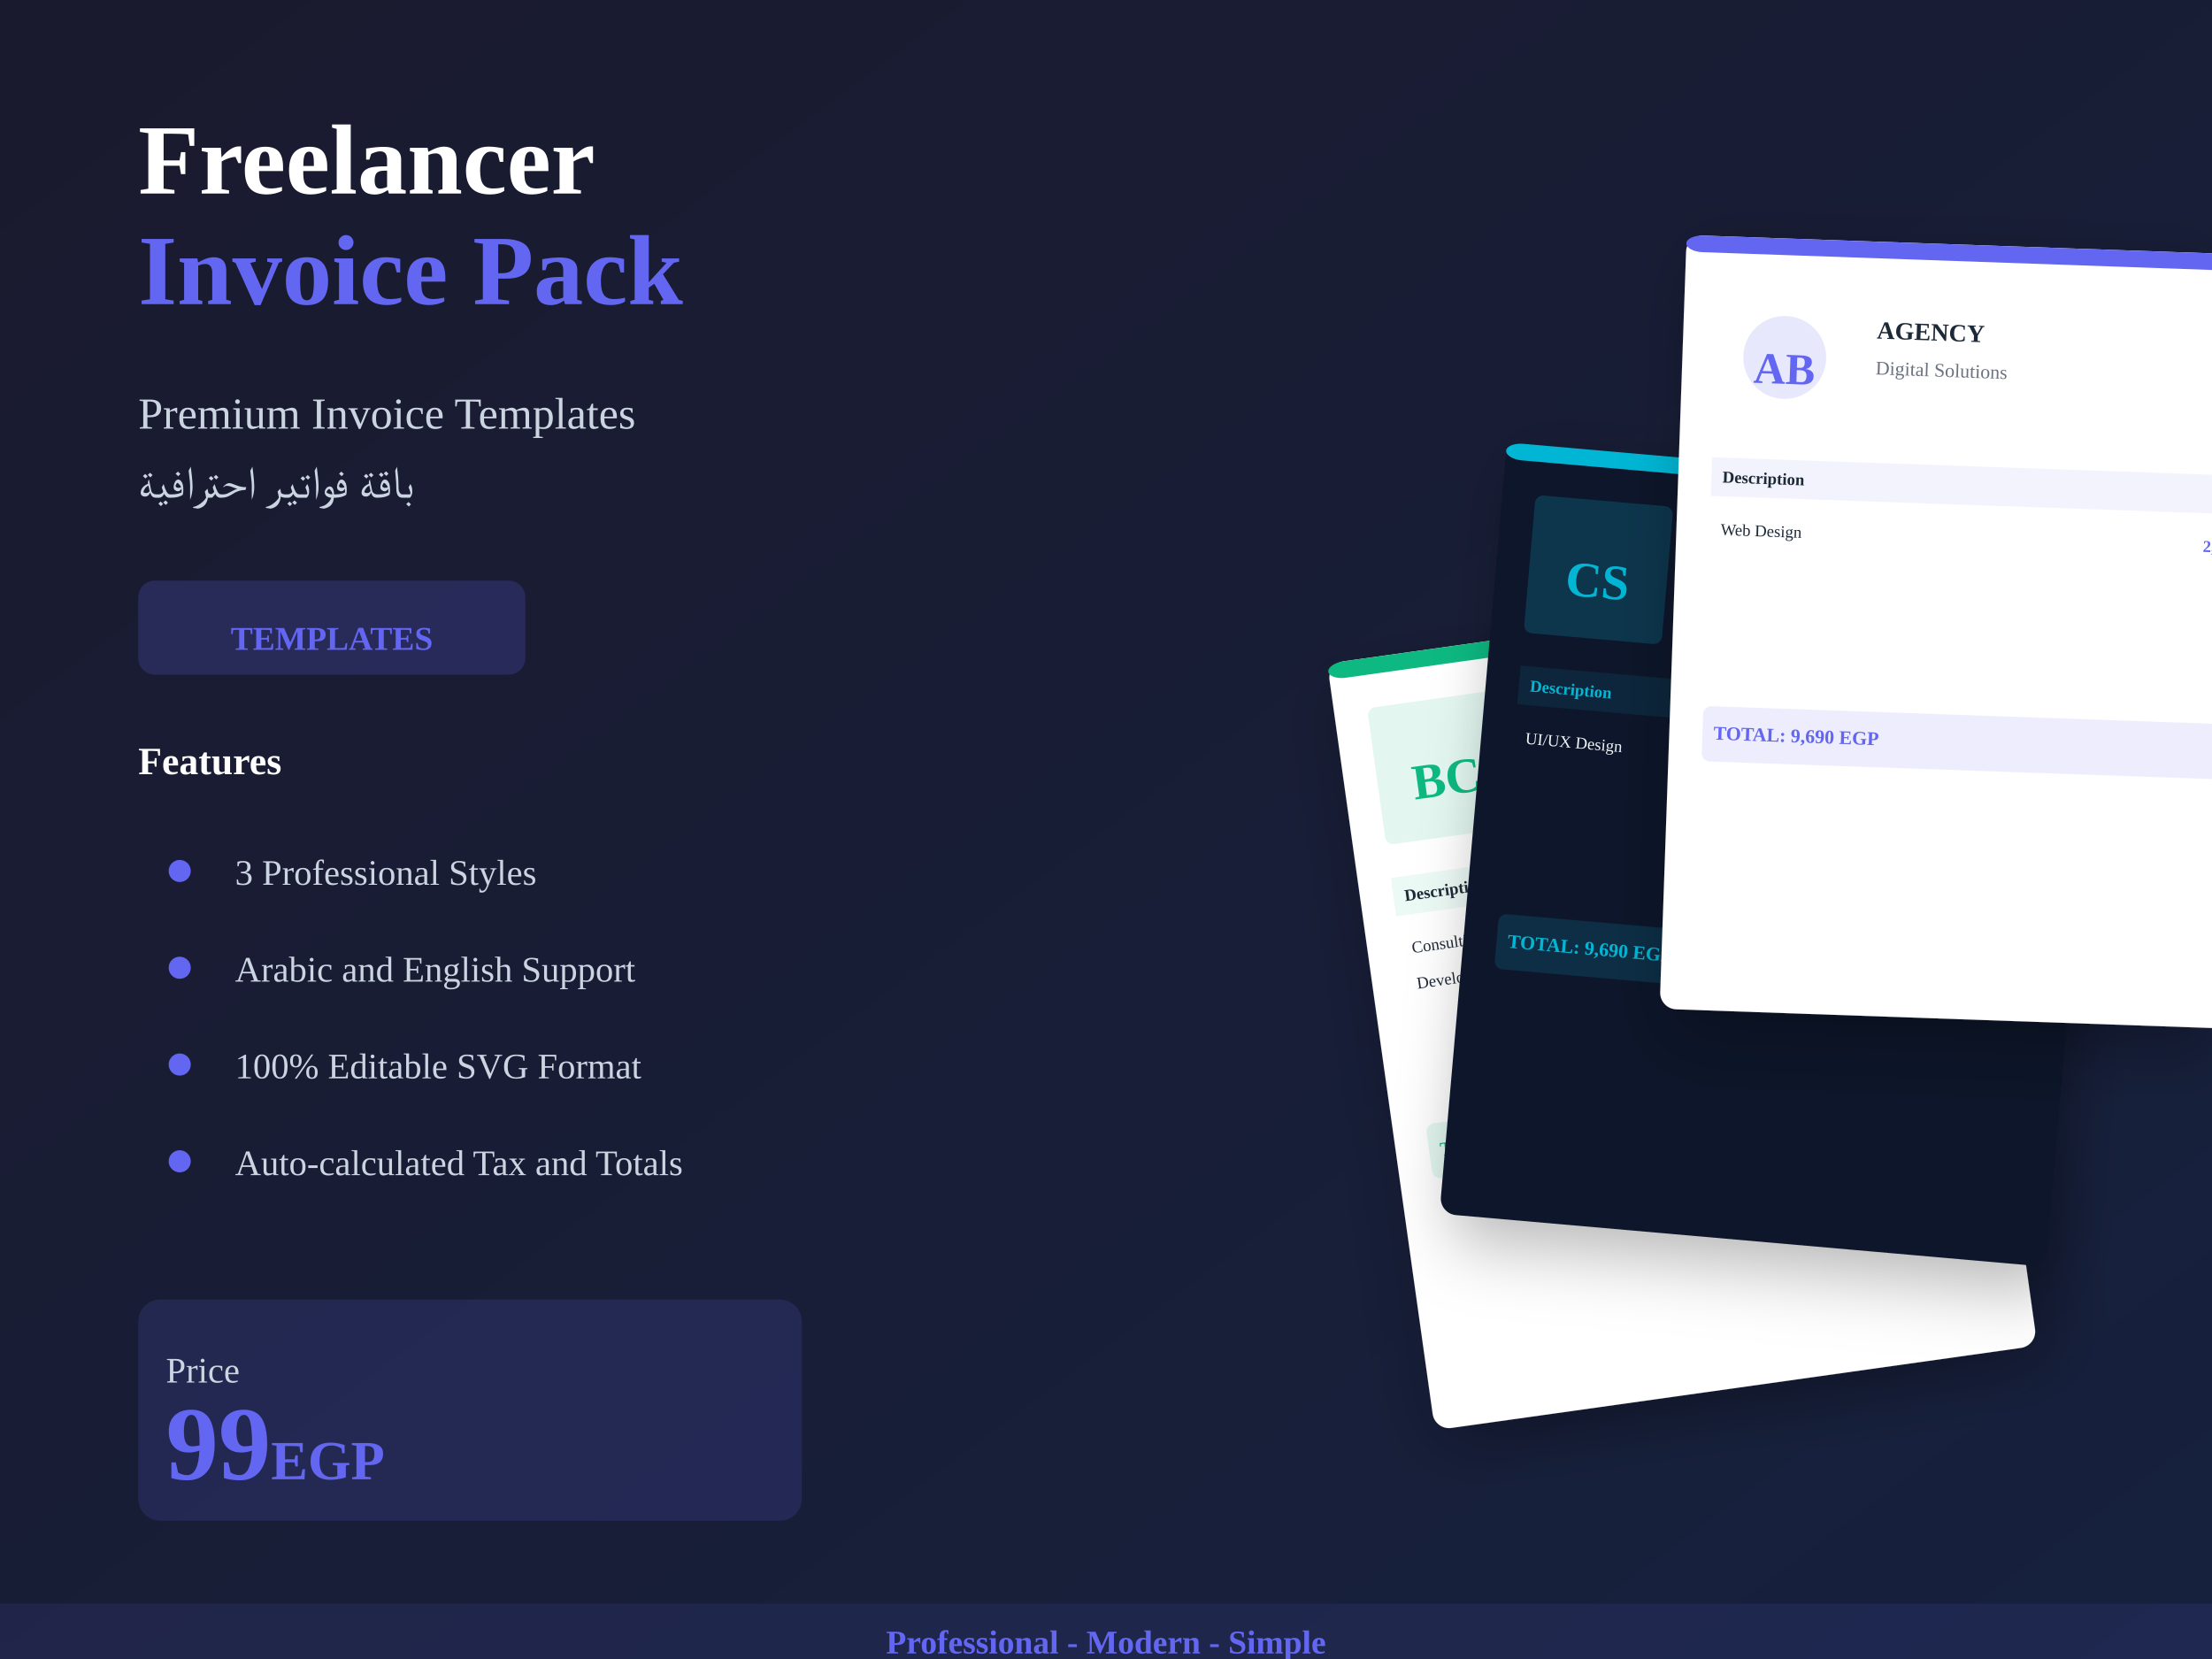
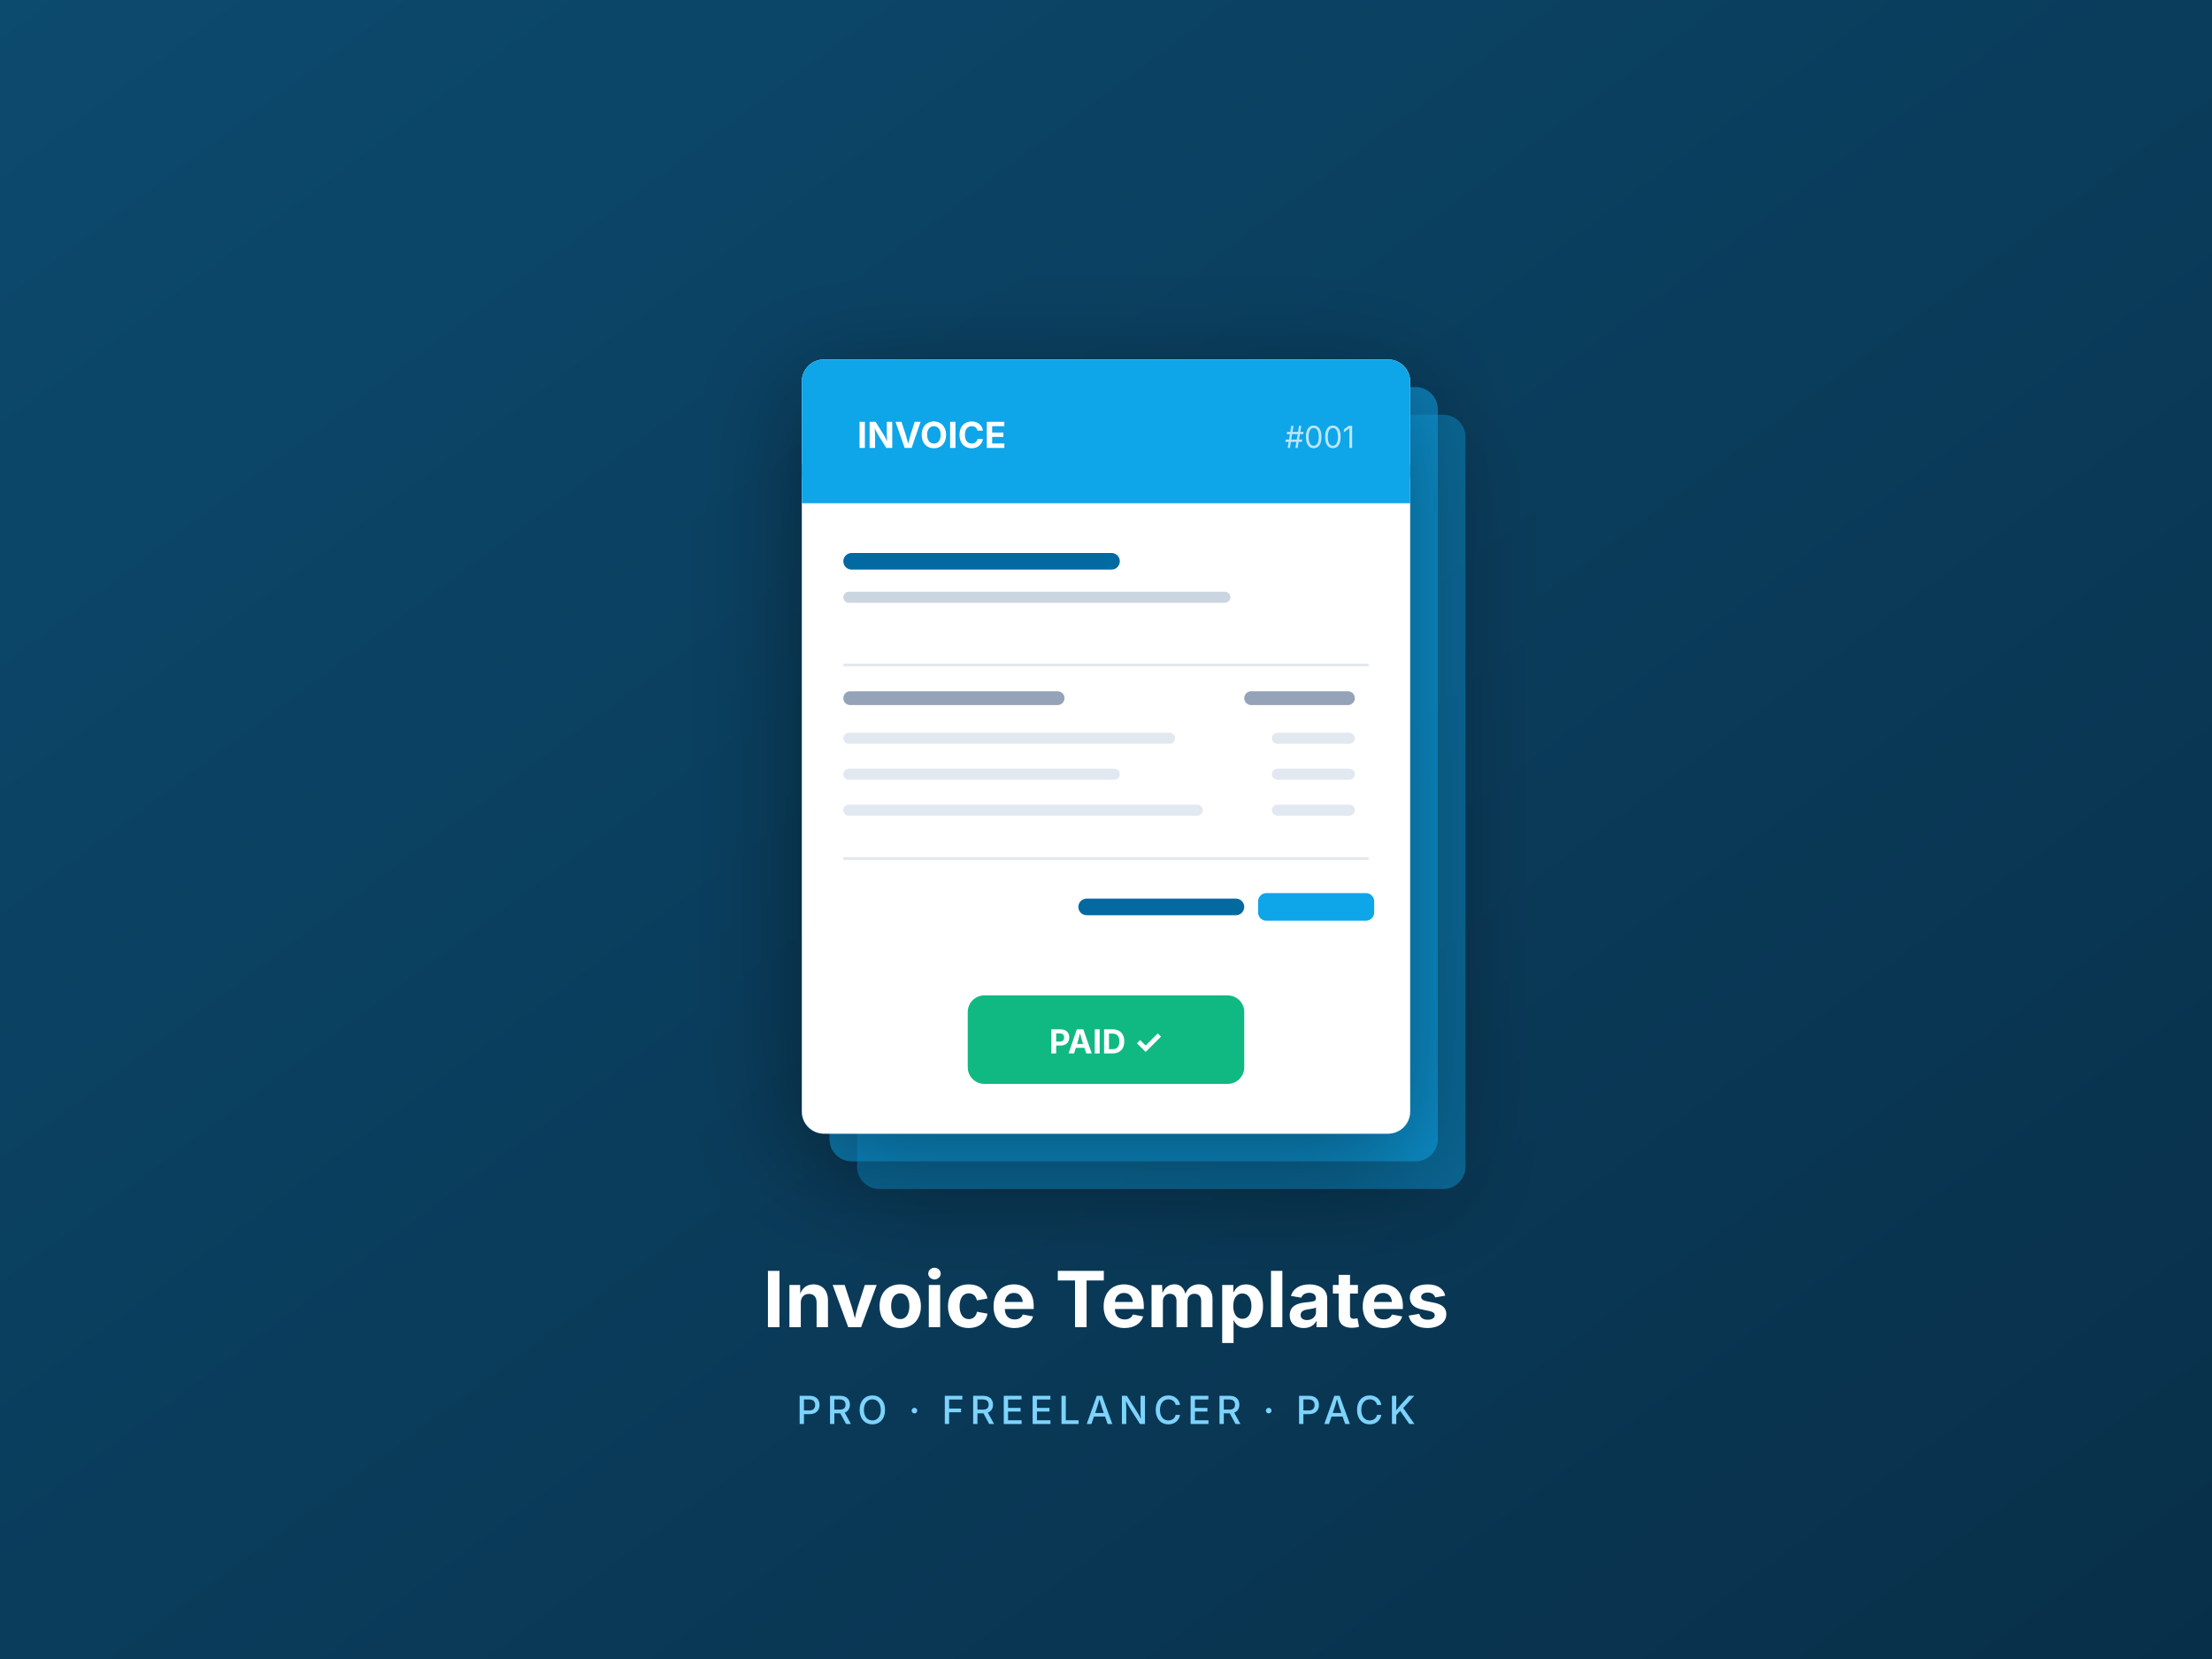
- <svg xmlns="http://www.w3.org/2000/svg" width="800" height="600" viewBox="0 0 800 600">
+ <svg xmlns="http://www.w3.org/2000/svg" viewBox="0 0 800 600">
  <defs>
-     <linearGradient id="bgGradient" x1="0%" y1="0%" x2="100%" y2="100%">
-       <stop offset="0%" style="stop-color:#1a1a2e;stop-opacity:1" />
-       <stop offset="100%" style="stop-color:#16213e;stop-opacity:1" />
+     <linearGradient id="bg" x1="0%" y1="0%" x2="100%" y2="100%">
+       <stop offset="0%" stop-color="#0c4a6e" />
+       <stop offset="100%" stop-color="#082f49" />
    </linearGradient>
-     <filter id="shadow" x="-50%" y="-50%" width="200%" height="200%">
-       <feDropShadow dx="8" dy="12" stdDeviation="15" flood-opacity="0.4" flood-color="#000000" />
-     </filter>
-     <filter id="cardShadow" x="-50%" y="-50%" width="200%" height="200%">
-       <feDropShadow dx="4" dy="8" stdDeviation="12" flood-opacity="0.3" flood-color="#000000" />
-     </filter>
  </defs>
-   <rect width="800" height="600" fill="url(#bgGradient)" />
-   <g>
-     <text x="50" y="70" font-size="36" font-weight="bold" fill="#ffffff">Freelancer</text>
-     <text x="50" y="110" font-size="36" font-weight="bold" fill="#6366f1">Invoice Pack</text>
-     <text x="50" y="155" font-size="16" fill="#cbd5e1">Premium Invoice Templates</text>
-     <text x="50" y="180" font-size="16" fill="#cbd5e1">باقة فواتير احترافية</text>
-     <rect x="50" y="210" width="140" height="34" fill="#6366f1" opacity="0.2" rx="6" />
-     <text x="120" y="235" font-size="12" font-weight="bold" fill="#6366f1" text-anchor="middle">TEMPLATES</text>
-     <text x="50" y="280" font-size="14" font-weight="bold" fill="#ffffff">Features</text>
-     <circle cx="65" cy="315" r="4" fill="#6366f1" />
-     <text x="85" y="320" font-size="13" fill="#cbd5e1">3 Professional Styles</text>
-     <circle cx="65" cy="350" r="4" fill="#6366f1" />
-     <text x="85" y="355" font-size="13" fill="#cbd5e1">Arabic and English Support</text>
-     <circle cx="65" cy="385" r="4" fill="#6366f1" />
-     <text x="85" y="390" font-size="13" fill="#cbd5e1">100% Editable SVG Format</text>
-     <circle cx="65" cy="420" r="4" fill="#6366f1" />
-     <text x="85" y="425" font-size="13" fill="#cbd5e1">Auto-calculated Tax and Totals</text>
-     <rect x="50" y="470" width="240" height="80" fill="#6366f1" opacity="0.15" rx="8" />
-     <text x="60" y="500" font-size="13" fill="#cbd5e1">Price</text>
-     <text x="60" y="535" font-size="38" font-weight="bold" fill="#6366f1">99<tspan font-size="20"> EGP</tspan>
-     </text>
+   <rect width="800" height="600" fill="url(#bg)" />
+   <g transform="translate(290, 130)">
+     <rect x="20" y="20" width="220" height="280" rx="8" fill="#0ea5e9" opacity="0.4" filter="drop-shadow(0 8px 16px rgba(0,0,0,0.3))" />
+     <rect x="10" y="10" width="220" height="280" rx="8" fill="#0ea5e9" opacity="0.6" />
+     <rect x="0" y="0" width="220" height="280" rx="8" fill="#fff" filter="drop-shadow(0 10px 20px rgba(0,0,0,0.4))" />
+     <rect x="0" y="0" width="220" height="50" rx="8" fill="#0ea5e9" />
+     <rect x="0" y="38" width="220" height="14" fill="#0ea5e9" />
+     <text x="20" y="32" font-family="Inter, sans-serif" font-size="13" font-weight="700" fill="#fff">INVOICE</text>
+     <text x="200" y="32" font-family="Inter, sans-serif" font-size="11" fill="#bae6fd" text-anchor="end">#001</text>
+     <rect x="15" y="70" width="100" height="6" rx="3" fill="#0369a1" />
+     <rect x="15" y="84" width="140" height="4" rx="2" fill="#cbd5e1" />
+     <rect x="15" y="110" width="190" height="1" fill="#e2e8f0" />
+     <rect x="15" y="120" width="80" height="5" rx="2.5" fill="#94a3b8" />
+     <rect x="160" y="120" width="40" height="5" rx="2.5" fill="#94a3b8" />
+     <rect x="15" y="135" width="120" height="4" rx="2" fill="#e2e8f0" />
+     <rect x="170" y="135" width="30" height="4" rx="2" fill="#e2e8f0" />
+     <rect x="15" y="148" width="100" height="4" rx="2" fill="#e2e8f0" />
+     <rect x="170" y="148" width="30" height="4" rx="2" fill="#e2e8f0" />
+     <rect x="15" y="161" width="130" height="4" rx="2" fill="#e2e8f0" />
+     <rect x="170" y="161" width="30" height="4" rx="2" fill="#e2e8f0" />
+     <rect x="15" y="180" width="190" height="1" fill="#e2e8f0" />
+     <rect x="100" y="195" width="60" height="6" rx="3" fill="#0369a1" />
+     <rect x="165" y="193" width="42" height="10" rx="3" fill="#0ea5e9" />
+     <rect x="60" y="230" width="100" height="32" rx="6" fill="#10b981" />
+     <text x="110" y="251" font-family="Inter, sans-serif" font-size="12" font-weight="700" fill="#fff" text-anchor="middle">PAID ✓</text>
  </g>
-   <g transform="translate(480, 240) rotate(-8)" filter="url(#cardShadow)">
-     <rect width="220" height="280" fill="#ffffff" rx="6" />
-     <rect width="220" height="6" fill="#10b981" rx="6" />
-     <rect x="12" y="18" width="50" height="50" fill="#10b981" opacity="0.12" rx="3" />
-     <text x="37" y="48" font-size="18" font-weight="bold" fill="#10b981" text-anchor="middle" dominant-baseline="middle">BC</text>
-     <text x="70" y="35" font-size="9" font-weight="bold" fill="#1f2937">BC GROUP</text>
-     <text x="70" y="48" font-size="7" fill="#6b7280">Professional Services</text>
-     <text x="200" y="35" font-size="7" fill="#10b981" text-anchor="end" font-weight="bold">INV-2024</text>
-     <rect x="12" y="80" width="196" height="14" fill="#10b981" opacity="0.08" />
-     <text x="16" y="89" font-size="6" font-weight="bold" fill="#1f2937">Description</text>
-     <text x="160" y="89" font-size="6" font-weight="bold" fill="#1f2937" text-anchor="end">Amount</text>
-     <text x="16" y="108" font-size="6" fill="#1f2937">Consulting Services</text>
-     <text x="204" y="108" font-size="6" fill="#10b981" text-anchor="end" font-weight="bold">5,000</text>
-     <text x="16" y="121" font-size="6" fill="#1f2937">Development Hours</text>
-     <text x="204" y="121" font-size="6" fill="#10b981" text-anchor="end" font-weight="bold">8,000</text>
-     <rect x="12" y="170" width="196" height="20" fill="#10b981" opacity="0.12" rx="3" />
-     <text x="16" y="182" font-size="7" font-weight="bold" fill="#10b981">TOTAL: 14,820 EGP</text>
-   </g>
-   <g transform="translate(545, 160) rotate(5)" filter="url(#cardShadow)">
-     <rect width="220" height="280" fill="#0f172a" rx="6" />
-     <rect width="220" height="6" fill="#06b6d4" rx="6" />
-     <rect x="12" y="18" width="50" height="50" fill="#06b6d4" opacity="0.2" rx="3" />
-     <text x="37" y="48" font-size="18" font-weight="bold" fill="#06b6d4" text-anchor="middle" dominant-baseline="middle">CS</text>
-     <text x="70" y="35" font-size="9" font-weight="bold" fill="#f1f5f9">STUDIO</text>
-     <text x="70" y="48" font-size="7" fill="#cbd5e1">Creative Design</text>
-     <rect x="12" y="80" width="196" height="14" fill="#06b6d4" opacity="0.1" />
-     <text x="16" y="89" font-size="6" font-weight="bold" fill="#06b6d4">Description</text>
-     <text x="16" y="108" font-size="6" fill="#f1f5f9">UI/UX Design</text>
-     <text x="204" y="108" font-size="6" fill="#06b6d4" text-anchor="end" font-weight="bold">6,000</text>
-     <rect x="12" y="170" width="196" height="20" fill="#06b6d4" opacity="0.15" rx="3" />
-     <text x="16" y="182" font-size="7" font-weight="bold" fill="#06b6d4">TOTAL: 9,690 EGP</text>
-   </g>
-   <g transform="translate(610, 85) rotate(2)" filter="url(#cardShadow)">
-     <rect width="220" height="280" fill="#ffffff" rx="6" />
-     <rect width="220" height="6" fill="#6366f1" rx="6" />
-     <circle cx="37" cy="43" r="15" fill="#6366f1" opacity="0.15" />
-     <text x="37" y="48" font-size="16" font-weight="bold" fill="#6366f1" text-anchor="middle" dominant-baseline="middle">AB</text>
-     <text x="70" y="35" font-size="9" font-weight="bold" fill="#1f2937">AGENCY</text>
-     <text x="70" y="48" font-size="7" fill="#6b7280">Digital Solutions</text>
-     <rect x="12" y="80" width="196" height="14" fill="#6366f1" opacity="0.08" />
-     <text x="16" y="89" font-size="6" font-weight="bold" fill="#1f2937">Description</text>
-     <text x="16" y="108" font-size="6" fill="#1f2937">Web Design</text>
-     <text x="204" y="108" font-size="6" fill="#6366f1" text-anchor="end" font-weight="bold">2,500</text>
-     <rect x="12" y="170" width="196" height="20" fill="#6366f1" opacity="0.12" rx="3" />
-     <text x="16" y="182" font-size="7" font-weight="bold" fill="#6366f1">TOTAL: 9,690 EGP</text>
-   </g>
-   <rect y="580" width="800" height="20" fill="#6366f1" opacity="0.1" />
-   <text x="400" y="598" font-size="12" font-weight="bold" fill="#6366f1" text-anchor="middle">Professional - Modern - Simple</text>
+   <text x="400" y="480" font-family="Inter, system-ui, sans-serif" font-size="28" font-weight="700" fill="#fff" text-anchor="middle">Invoice Templates</text>
+   <text x="400" y="515" font-family="Inter, system-ui, sans-serif" font-size="14" font-weight="500" fill="#7dd3fc" text-anchor="middle" letter-spacing="2">PRO · FREELANCER · PACK</text>
</svg>
